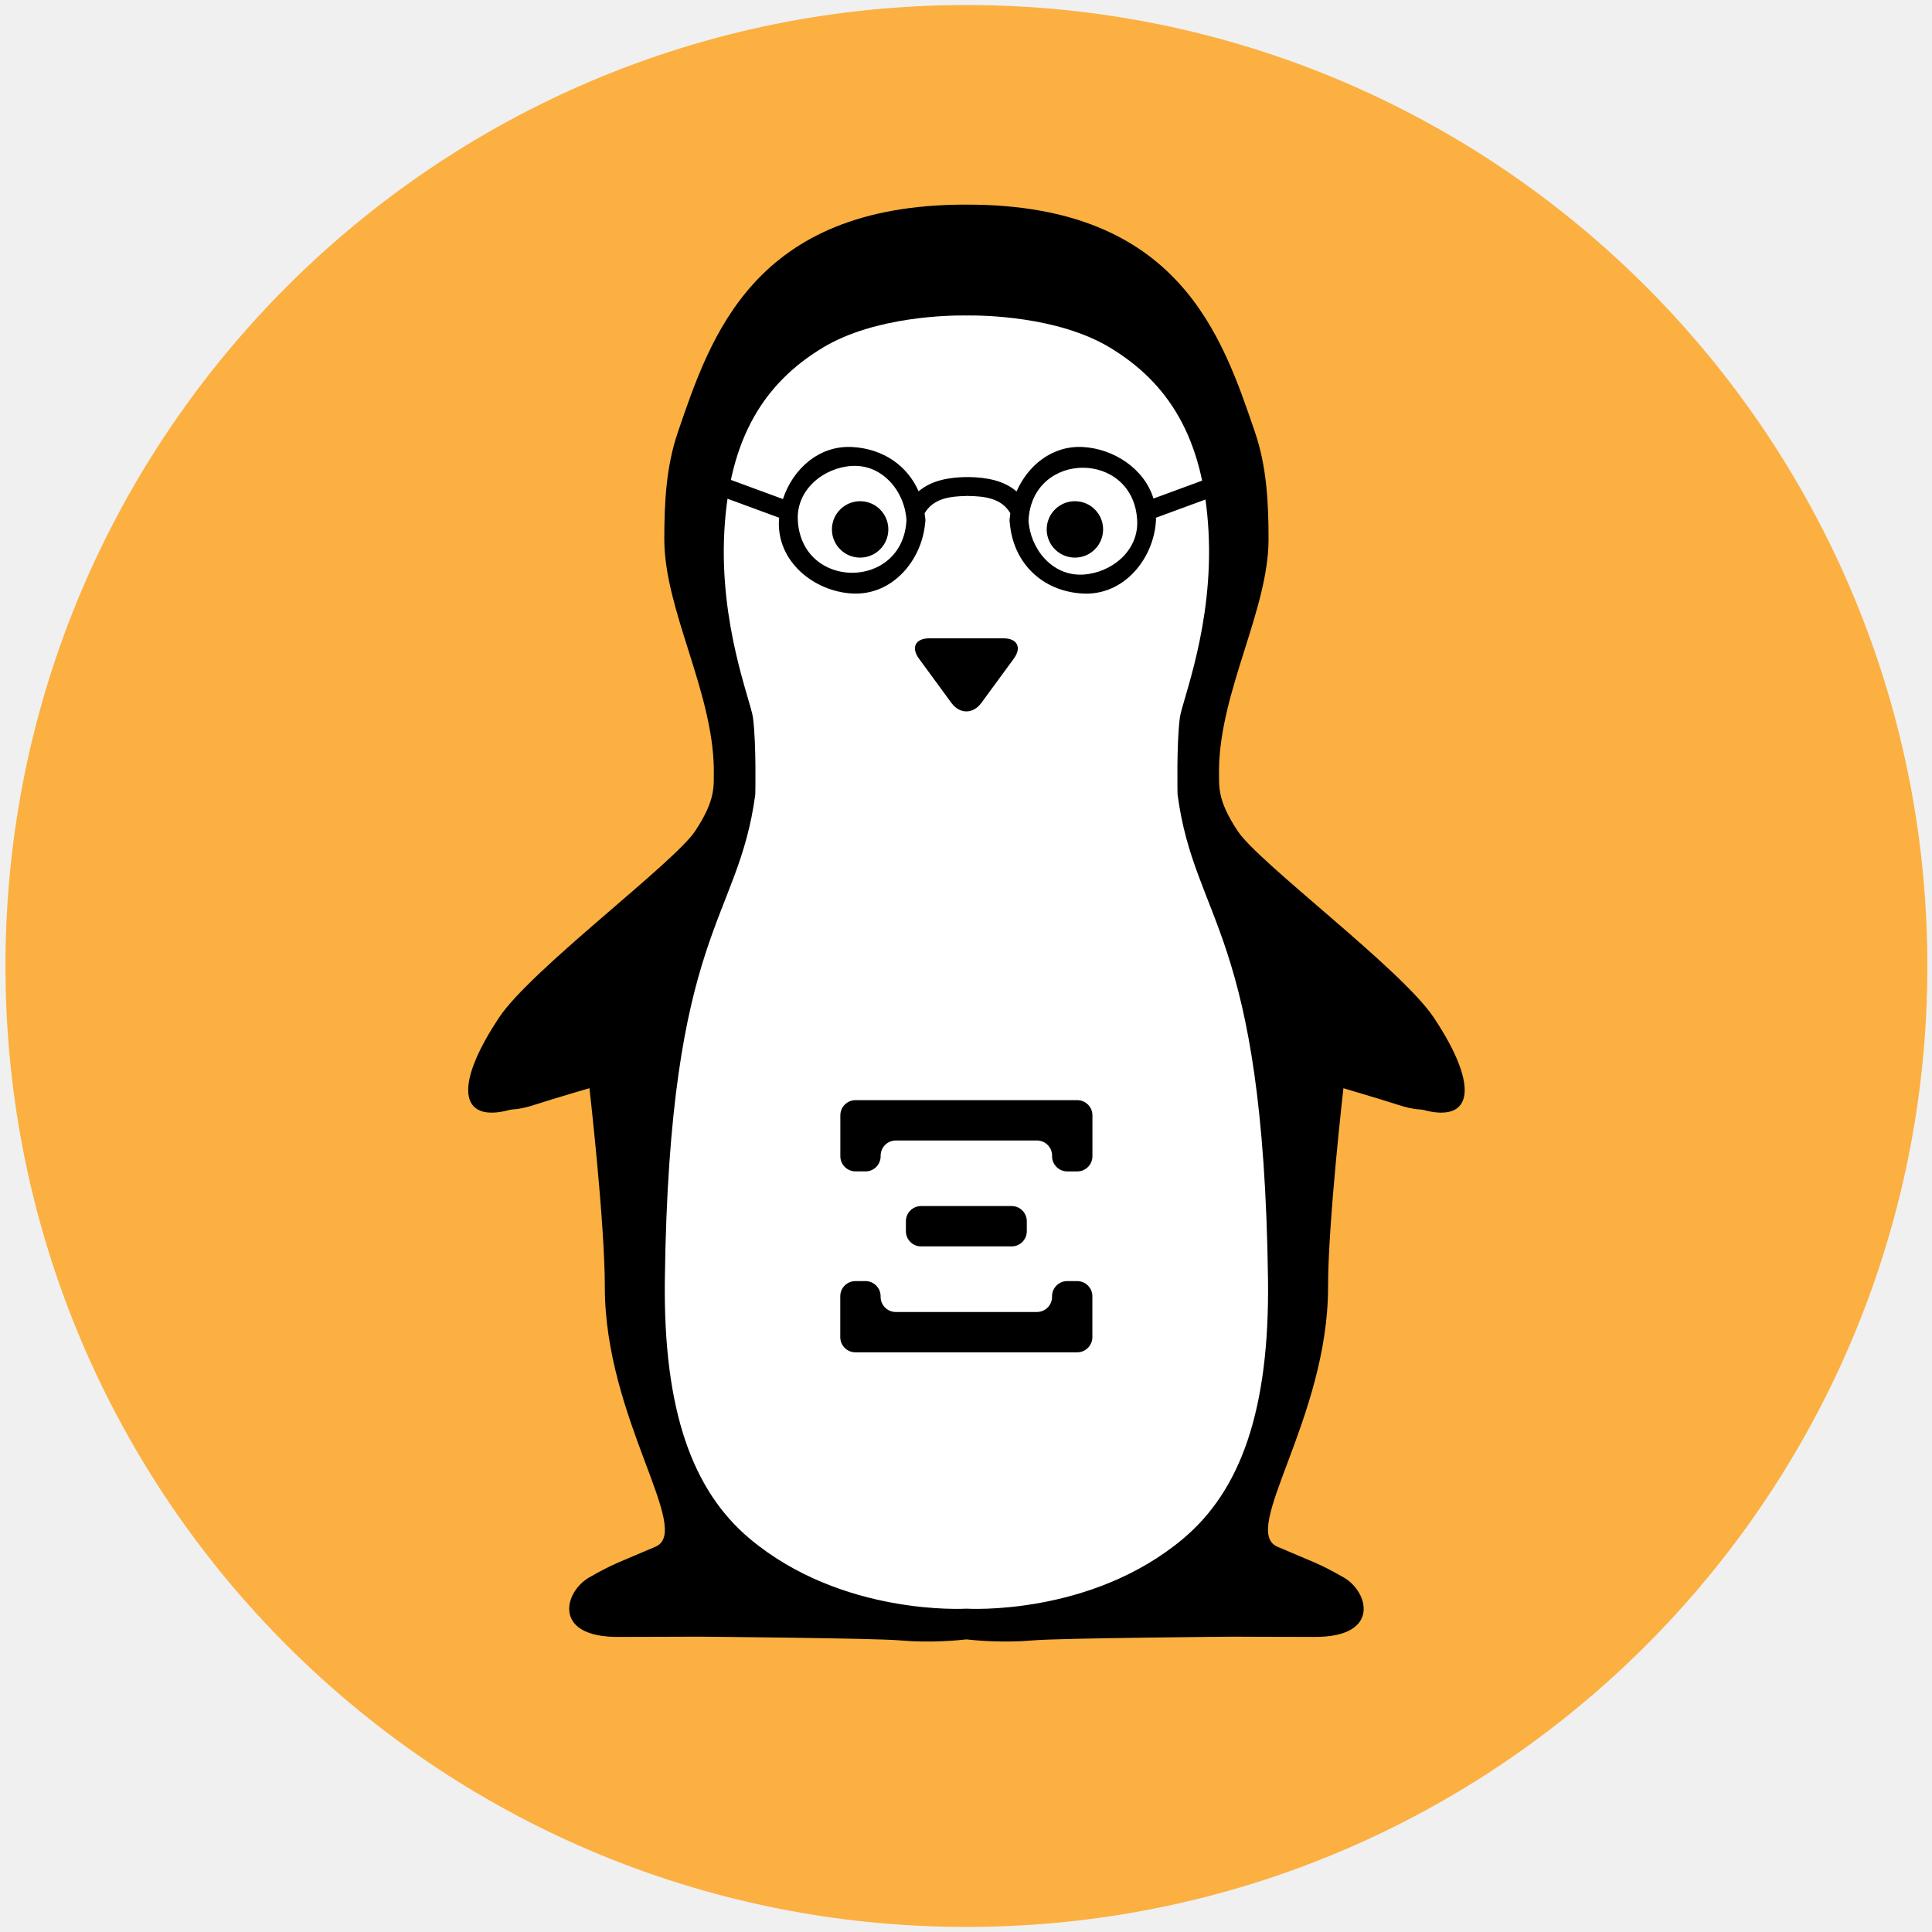
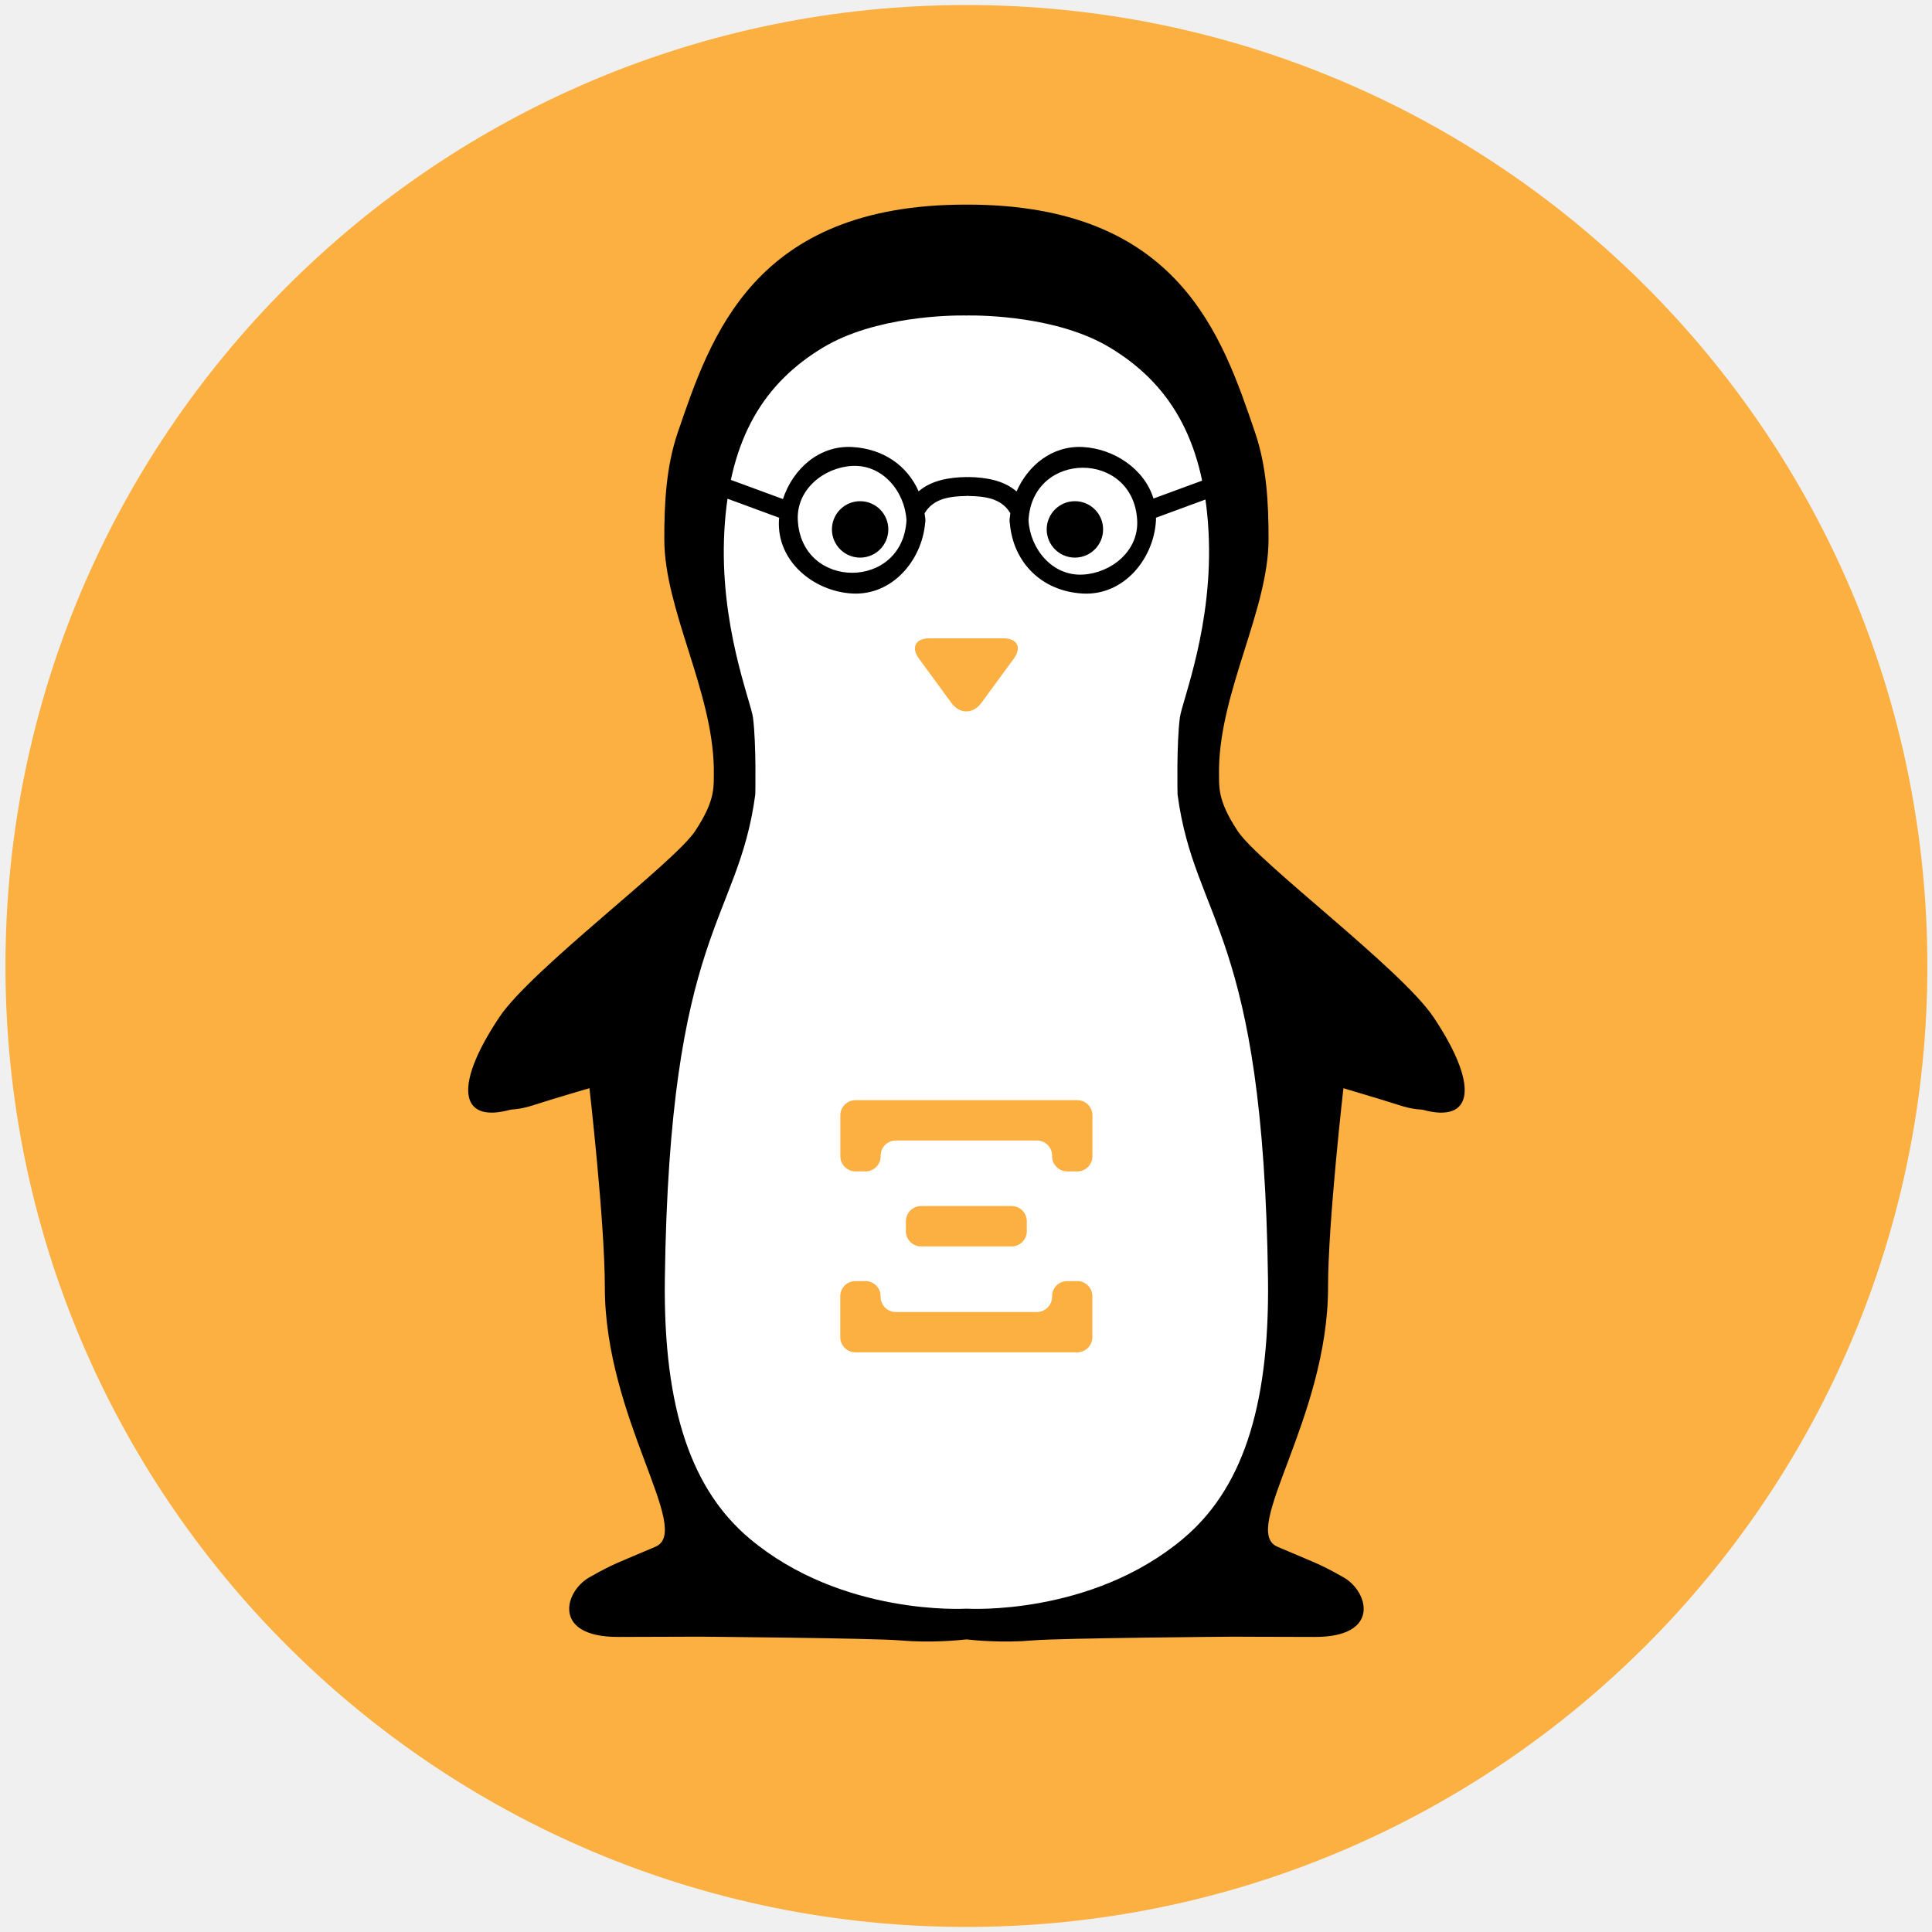
<svg xmlns="http://www.w3.org/2000/svg" xml:space="preserve" width="270" height="270" style="clip-rule:evenodd;fill-rule:evenodd;image-rendering:optimizeQuality;shape-rendering:geometricPrecision;text-rendering:geometricPrecision" viewBox="0 0 53.019 53.019" version="1.1" enable-background="new 0 0 600 600" id="svg47">
  <defs id="defs4">
    <style type="text/css" id="style2">
    .str0 {stroke:black;stroke-width:0.196}
    .fil1 {fill:black}
    .fil0 {fill:black}
    .fil3 {fill:white}
    .fil2 {fill:black;fill-rule:nonzero}
   </style>
  </defs>
  <circle style="fill:#fbb041;fill-opacity:1;stroke:none;stroke-width:0.607;stroke-linecap:round;stroke-linejoin:round;stroke-miterlimit:4;stroke-dasharray:none" id="path4559" cx="26.521" cy="26.509" r="26.371" />
  <g id="_221794560" transform="translate(9.372093,-101.9957)">
    <g id="g41">
      <g id="g39">
        <path style="fill:#ffffff;stroke:#000000;stroke-width:0.196" d="m 29.477,129.82 c -0.848,-1.271 -4.638,-4.093 -5.189,-4.934 -0.55,-0.841 -0.486,-1.163 -0.491,-1.66 0.038,-2.069 1.311,-4.207 1.311,-6.064 0,-0.964 -0.049,-1.923 -0.36,-2.833 -0.866,-2.531 -2.535,-4.808 -5.016,-5.658 -0.7,-0.241 -1.771,-0.265 -2.554,-0.266 v -3e-4 c -0.01,0 -0.021,0 -0.03,0 -0.01,0 -0.02,0 -0.03,0 v 3e-4 c -0.783,0.001 -1.853,0.025 -2.555,0.266 -2.48,0.85 -4.149,3.127 -5.016,5.658 -0.312,0.91 -0.36,1.869 -0.36,2.833 0,1.857 1.273,3.995 1.311,6.064 -0.005,0.497 0.059,0.819 -0.491,1.66 -0.55,0.841 -4.341,3.663 -5.189,4.934 -1.285,1.927 -1.009,2.877 0.427,2.408 0.525,-0.172 1.954,-0.588 1.954,-0.588 0,0 0.713,3.585 0.713,5.329 0,7.267 3.762,9.293 9.205,9.317 v 6e-4 c 0.01,0 0.02,-6e-4 0.03,-6e-4 0.01,0 0.02,6e-4 0.03,6e-4 v -6e-4 c 5.443,-0.024 9.616,-2.05 9.616,-9.317 0,-1.744 0.302,-5.329 0.302,-5.329 0,0 1.429,0.417 1.954,0.589 1.435,0.469 1.712,-0.481 0.426,-2.408 z" class="fil3 str0" id="_221795616" />
-         <path style="fill:#000000" d="m 17.556,121.288 c -0.225,0.307 -0.592,0.307 -0.817,0 l -0.892,-1.217 c -0.225,-0.307 -0.097,-0.558 0.283,-0.558 h 2.036 c 0.38,0 0.507,0.251 0.283,0.558 l -0.892,1.217 z" class="fil0" id="_221795520" />
+         <path style="fill:#fbb041;fill-opacity:1" d="m 17.556,121.288 c -0.225,0.307 -0.592,0.307 -0.817,0 l -0.892,-1.217 c -0.225,-0.307 -0.097,-0.558 0.283,-0.558 h 2.036 c 0.38,0 0.507,0.251 0.283,0.558 l -0.892,1.217 z" class="fil0" id="_221795520" />
        <g id="g27">
          <circle style="fill:#000000" r="0.774" cy="116.524" cx="20.126" class="fil0" id="_221795424" />
          <circle style="fill:#000000" r="0.774" cy="116.524" cx="14.232" class="fil0" id="_221795328" />
          <path style="fill:#000000" d="m 24.122,115 c -0.613,0.226 -1.227,0.451 -1.84,0.677 -0.249,-0.816 -1.087,-1.368 -1.938,-1.414 -0.841,-0.045 -1.507,0.506 -1.819,1.219 -0.35,-0.302 -0.829,-0.387 -1.315,-0.395 -0.011,-7e-5 -0.021,0.002 -0.031,0.003 -0.011,-8.2e-4 -0.02,-0.003 -0.031,-0.003 -0.484,0.008 -0.961,0.092 -1.311,0.392 -0.309,-0.706 -0.973,-1.17 -1.823,-1.216 -0.921,-0.05 -1.633,0.616 -1.9,1.428 -0.626,-0.23 -1.252,-0.461 -1.878,-0.691 -0.314,-0.116 -0.449,0.385 -0.138,0.5 0.638,0.235 1.275,0.469 1.913,0.704 -0.002,0.023 -0.005,0.046 -0.007,0.069 -0.061,1.135 0.964,1.953 2.01,2.01 1.107,0.06 1.911,-0.914 2.002,-1.932 0.006,-0.024 0.009,-0.049 0.007,-0.077 0.002,-0.028 -0.002,-0.053 -0.007,-0.076 -0.003,-0.039 -0.009,-0.078 -0.015,-0.116 0.243,-0.414 0.705,-0.467 1.146,-0.475 0.011,-1.5e-4 0.021,-0.002 0.031,-0.004 0.01,0.002 0.02,0.003 0.031,0.004 0.44,0.007 0.9,0.06 1.144,0.471 -0.006,0.039 -0.008,0.079 -0.012,0.119 -0.006,0.024 -0.009,0.049 -0.008,0.077 -0.002,0.028 0.002,0.053 0.007,0.076 0.093,1.097 0.891,1.874 2.002,1.934 1.135,0.061 1.953,-0.964 2.009,-2.01 0.002,-0.024 -5.2e-4,-0.048 -1.49e-4,-0.071 0.635,-0.234 1.271,-0.468 1.906,-0.701 0.311,-0.115 0.177,-0.616 -0.138,-0.5 z m -11.6,1.273 c -0.045,-0.844 0.714,-1.449 1.491,-1.491 0.844,-0.045 1.449,0.714 1.491,1.491 -0.103,1.922 -2.879,1.922 -2.982,0 z m 7.822,1.491 c -0.844,0.046 -1.449,-0.714 -1.491,-1.491 0.104,-1.922 2.879,-1.922 2.982,0 0.046,0.844 -0.713,1.449 -1.491,1.491 z" class="fil0" id="_221795232" />
        </g>
        <path style="fill:#000000" d="m 29.968,129.911 c -0.878,-1.317 -4.807,-4.242 -5.378,-5.114 -0.571,-0.871 -0.504,-1.205 -0.509,-1.721 0.04,-2.144 1.359,-4.361 1.359,-6.285 0,-0.999 -0.05,-1.993 -0.373,-2.937 -0.898,-2.624 -2.079,-6.236 -7.878,-6.243 -0.014,0 -0.027,3.7e-4 -0.04,5.9e-4 -0.013,-2.2e-4 -0.026,-5.9e-4 -0.04,-5.9e-4 -5.798,0.008 -6.98,3.62 -7.878,6.243 -0.323,0.944 -0.373,1.937 -0.373,2.937 0,1.925 1.319,4.141 1.359,6.285 -0.005,0.515 0.062,0.849 -0.509,1.721 -0.57,0.872 -4.499,3.797 -5.378,5.114 -1.332,1.997 -1.046,2.982 0.442,2.496 0.544,-0.178 2.025,-0.61 2.025,-0.61 0,0 0.429,3.715 0.429,5.523 0,3.598 2.427,6.677 1.39,7.122 -1.038,0.445 -1.133,0.452 -1.818,0.842 -0.685,0.39 -1.025,1.637 0.791,1.633 1.816,-0.004 2.236,-0.007 2.236,-0.007 0,0 4.778,0.04 5.495,0.102 0.845,0.074 1.624,-0.004 1.829,-0.027 0.205,0.023 0.984,0.101 1.829,0.027 0.718,-0.063 5.496,-0.102 5.496,-0.102 0,0 0.42,0.004 2.236,0.007 1.816,0.004 1.476,-1.243 0.791,-1.633 -0.685,-0.39 -0.781,-0.396 -1.818,-0.842 -1.038,-0.445 1.39,-3.523 1.39,-7.122 0,-1.808 0.429,-5.523 0.429,-5.523 0,0 1.481,0.432 2.025,0.61 1.488,0.486 1.774,-0.498 0.442,-2.496 z m -6.863,14.303 c -2.54,2.139 -5.934,1.928 -5.947,1.928 -2.97e-4,0 -0.005,0 -0.009,1.5e-4 -0.003,-1.5e-4 -0.008,-1.5e-4 -0.008,-1.5e-4 -0.012,-3.7e-4 -3.407,0.211 -5.947,-1.928 -1.549,-1.305 -2.368,-3.482 -2.321,-7.115 0.126,-9.591 2.01,-9.779 2.482,-13.301 0,0 0.031,-1.383 -0.063,-2.107 -0.06,-0.459 -0.928,-2.547 -0.786,-5.125 0.142,-2.579 1.116,-4.072 2.704,-5.031 1.436,-0.867 3.514,-0.886 3.899,-0.882 v 6.7e-4 c 0.01,2.2e-4 0.017,4.5e-4 0.017,4.5e-4 0,0 0.008,-2.3e-4 0.021,-5.2e-4 0.016,2.9e-4 0.025,5.2e-4 0.025,5.2e-4 0,0 0.007,-2.3e-4 0.017,-4.5e-4 v -6.7e-4 c 0.385,-0.004 2.463,0.015 3.899,0.882 1.588,0.959 2.563,2.453 2.704,5.031 0.142,2.578 -0.726,4.666 -0.786,5.125 -0.094,0.723 -0.063,2.107 -0.063,2.107 0.472,3.522 2.356,3.71 2.482,13.301 0.048,3.633 -0.772,5.811 -2.321,7.115 z" class="fil0" id="_221795088" />
        <g id="g36">
          <g id="g31">
-             <path style="fill:#000000" d="m 14.38,134.142 c 0.228,0 0.415,-0.186 0.415,-0.415 v -0.018 c 0,-0.228 0.187,-0.415 0.415,-0.415 l 3.875,-7e-5 c 0.228,0 0.415,0.186 0.415,0.415 v 0.018 c 0,0.228 0.186,0.415 0.415,0.415 l 0.277,7e-5 c 0.228,0 0.415,-0.186 0.415,-0.415 v -1.125 c 0,-0.228 -0.186,-0.415 -0.415,-0.415 l -6.088,-7e-5 c -0.228,0 -0.415,0.187 -0.415,0.415 v 1.125 c 0,0.228 0.187,0.414 0.415,0.414 l 0.277,8e-5 z" class="fil0" id="_221794992" />
+             <path style="fill:#fbb041;fill-opacity:1" d="m 14.38,134.142 c 0.228,0 0.415,-0.186 0.415,-0.415 v -0.018 c 0,-0.228 0.187,-0.415 0.415,-0.415 l 3.875,-7e-5 c 0.228,0 0.415,0.186 0.415,0.415 v 0.018 c 0,0.228 0.186,0.415 0.415,0.415 l 0.277,7e-5 c 0.228,0 0.415,-0.186 0.415,-0.415 v -1.125 c 0,-0.228 -0.186,-0.415 -0.415,-0.415 l -6.088,-7e-5 c -0.228,0 -0.415,0.187 -0.415,0.415 v 1.125 c 0,0.228 0.187,0.414 0.415,0.414 l 0.277,8e-5 z" class="fil0" id="_221794992" />
          </g>
          <g id="g34">
-             <path style="fill:#000000" d="m 19.914,137.152 c -0.228,0 -0.415,0.187 -0.415,0.415 v 0.018 c 0,0.228 -0.186,0.415 -0.415,0.415 h -3.875 c -0.228,0 -0.415,-0.187 -0.415,-0.415 v -0.018 c 0,-0.228 -0.187,-0.415 -0.415,-0.415 h -0.277 c -0.228,0 -0.415,0.187 -0.415,0.415 v 1.125 c 0,0.228 0.187,0.415 0.415,0.415 h 6.088 c 0.228,0 0.415,-0.187 0.415,-0.415 v -1.125 c 0,-0.228 -0.186,-0.415 -0.415,-0.415 z" class="fil0" id="_221794920" />
+             <path style="fill:#fbb041;fill-opacity:1" d="m 19.914,137.152 c -0.228,0 -0.415,0.187 -0.415,0.415 v 0.018 c 0,0.228 -0.186,0.415 -0.415,0.415 h -3.875 c -0.228,0 -0.415,-0.187 -0.415,-0.415 v -0.018 c 0,-0.228 -0.187,-0.415 -0.415,-0.415 h -0.277 c -0.228,0 -0.415,0.187 -0.415,0.415 v 1.125 c 0,0.228 0.187,0.415 0.415,0.415 h 6.088 c 0.228,0 0.415,-0.187 0.415,-0.415 v -1.125 c 0,-0.228 -0.186,-0.415 -0.415,-0.415 z" class="fil0" id="_221794920" />
          </g>
        </g>
-         <path style="fill:#000000" d="m 18.806,135.785 c 0,0.228 -0.187,0.415 -0.415,0.415 h -2.488 c -0.228,0 -0.415,-0.186 -0.415,-0.415 v -0.277 c 0,-0.228 0.187,-0.415 0.415,-0.415 h 2.488 c 0.228,0 0.415,0.187 0.415,0.415 z" class="fil0" id="_221794704" />
+         <path style="fill:#fbb041;fill-opacity:1" d="m 18.806,135.785 c 0,0.228 -0.187,0.415 -0.415,0.415 h -2.488 c -0.228,0 -0.415,-0.186 -0.415,-0.415 v -0.277 c 0,-0.228 0.187,-0.415 0.415,-0.415 h 2.488 c 0.228,0 0.415,0.187 0.415,0.415 z" class="fil0" id="_221794704" />
      </g>
    </g>
  </g>
</svg>
